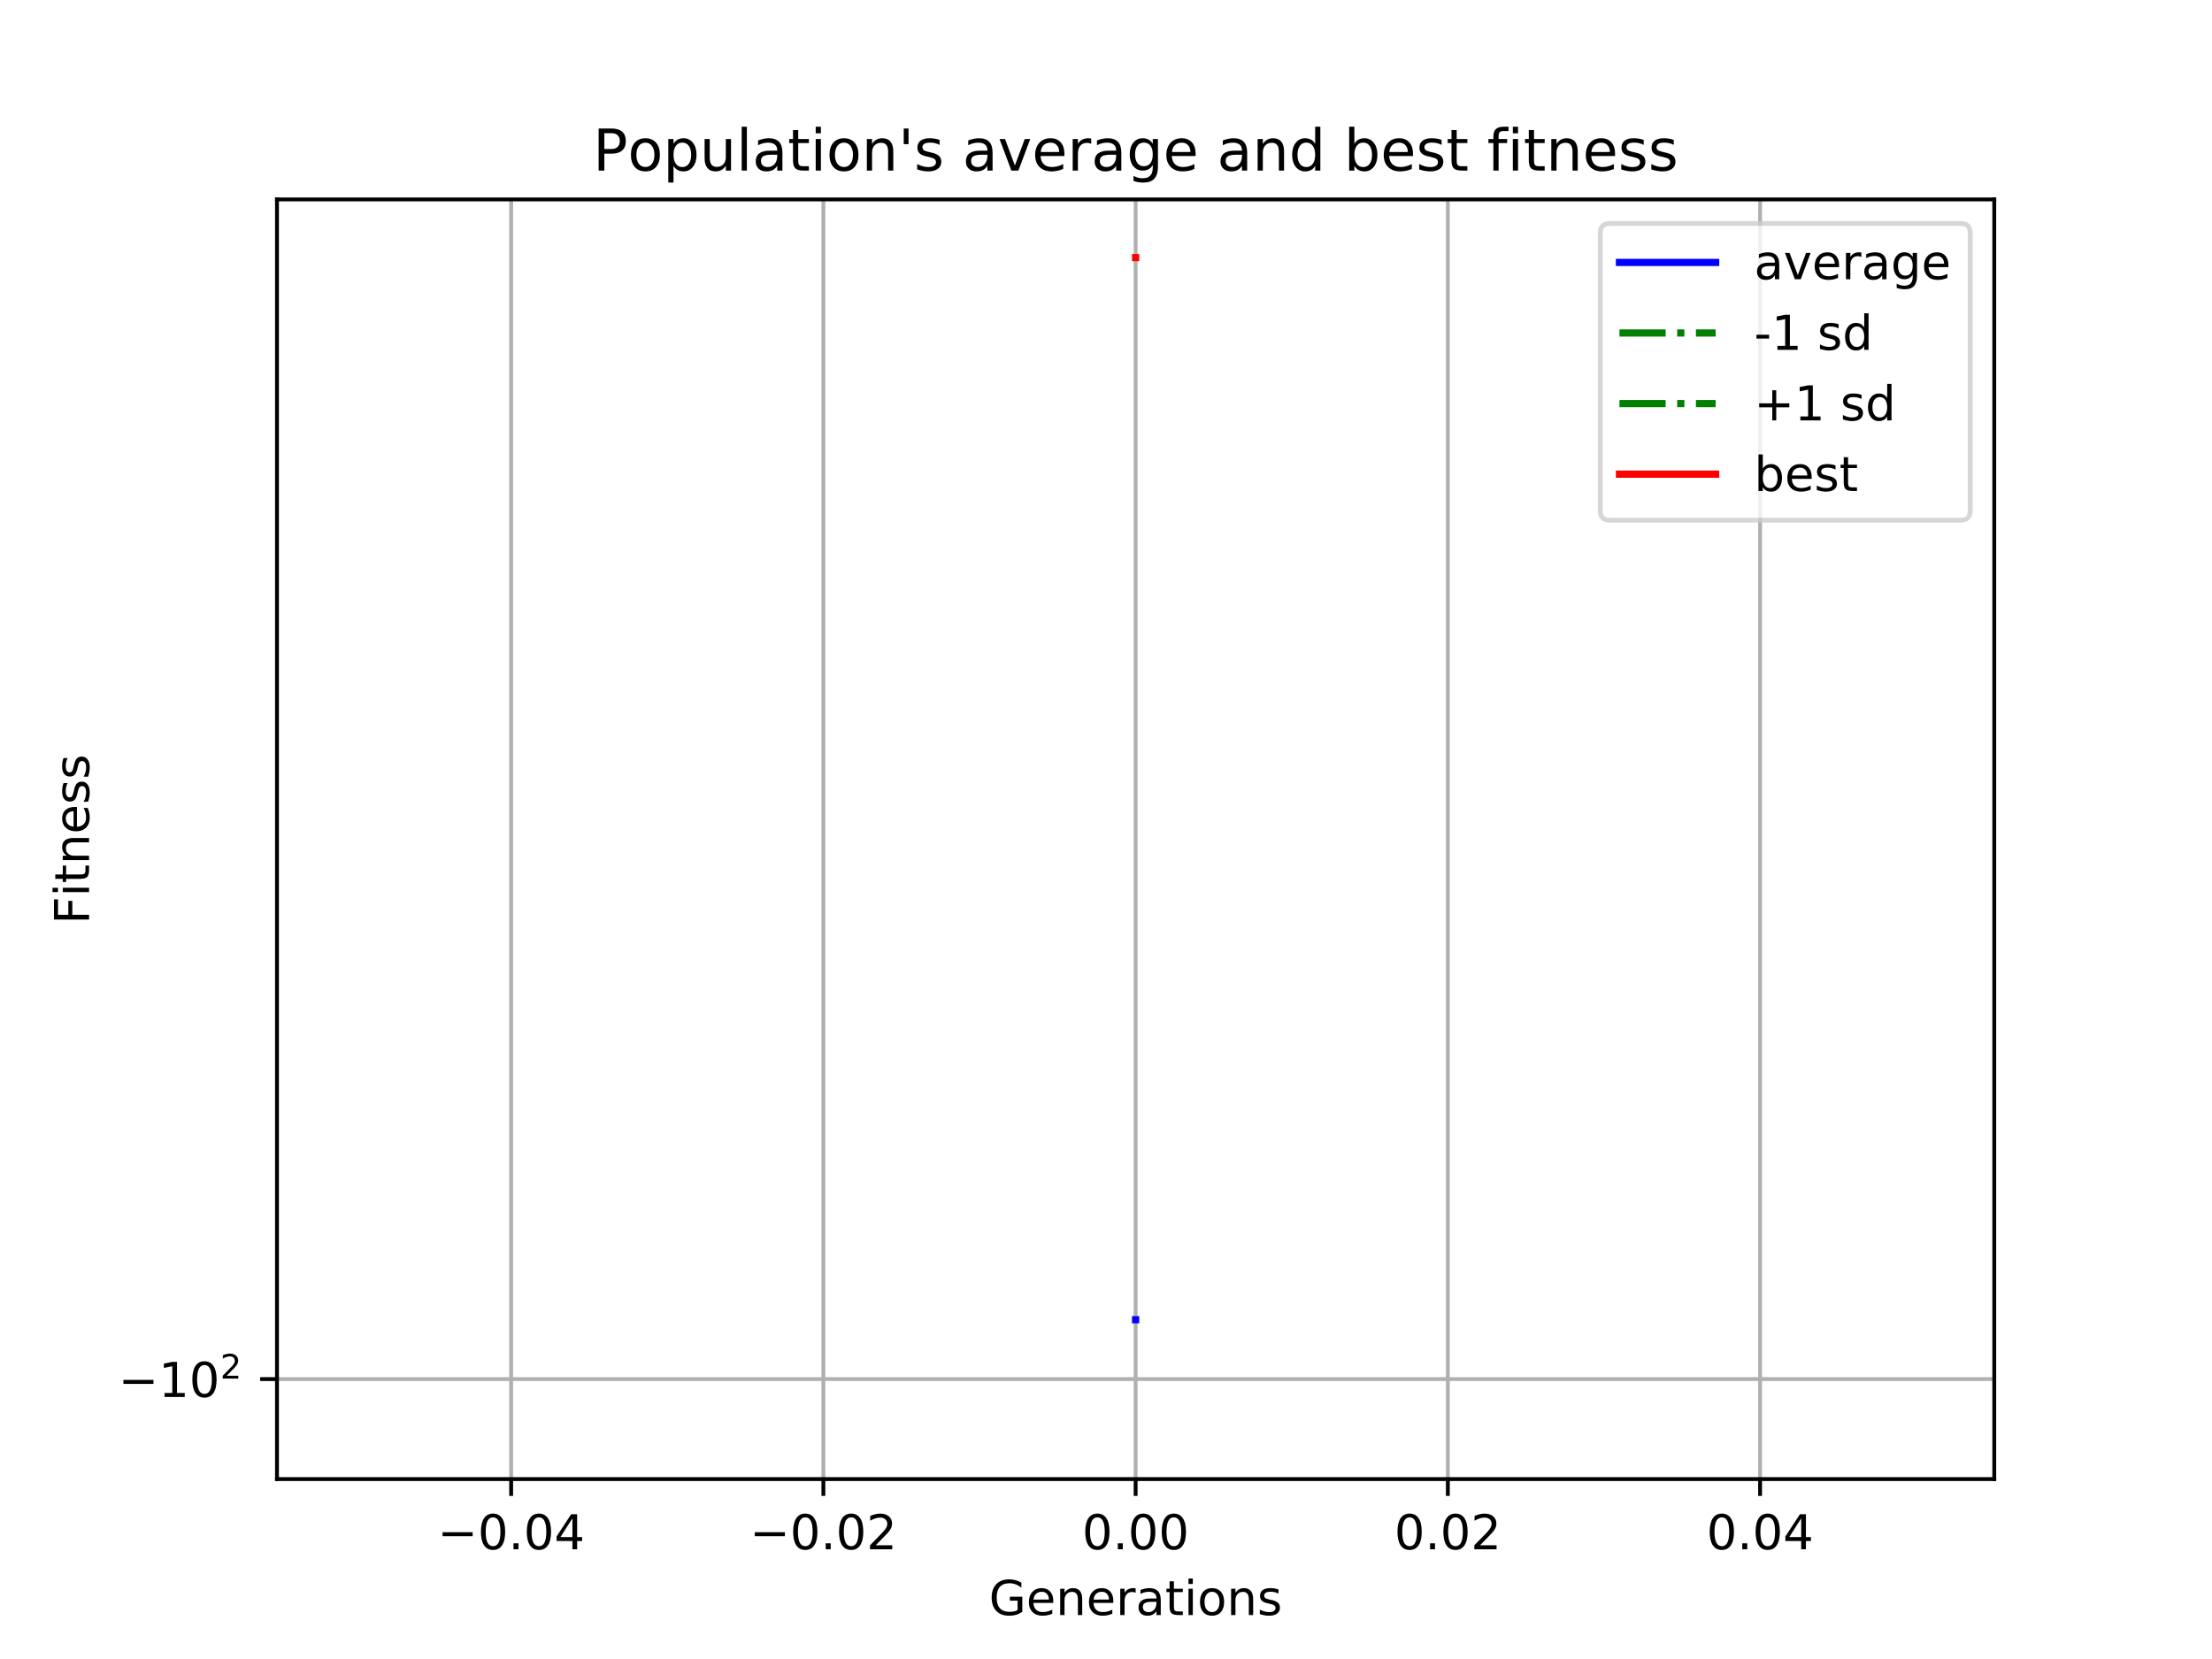
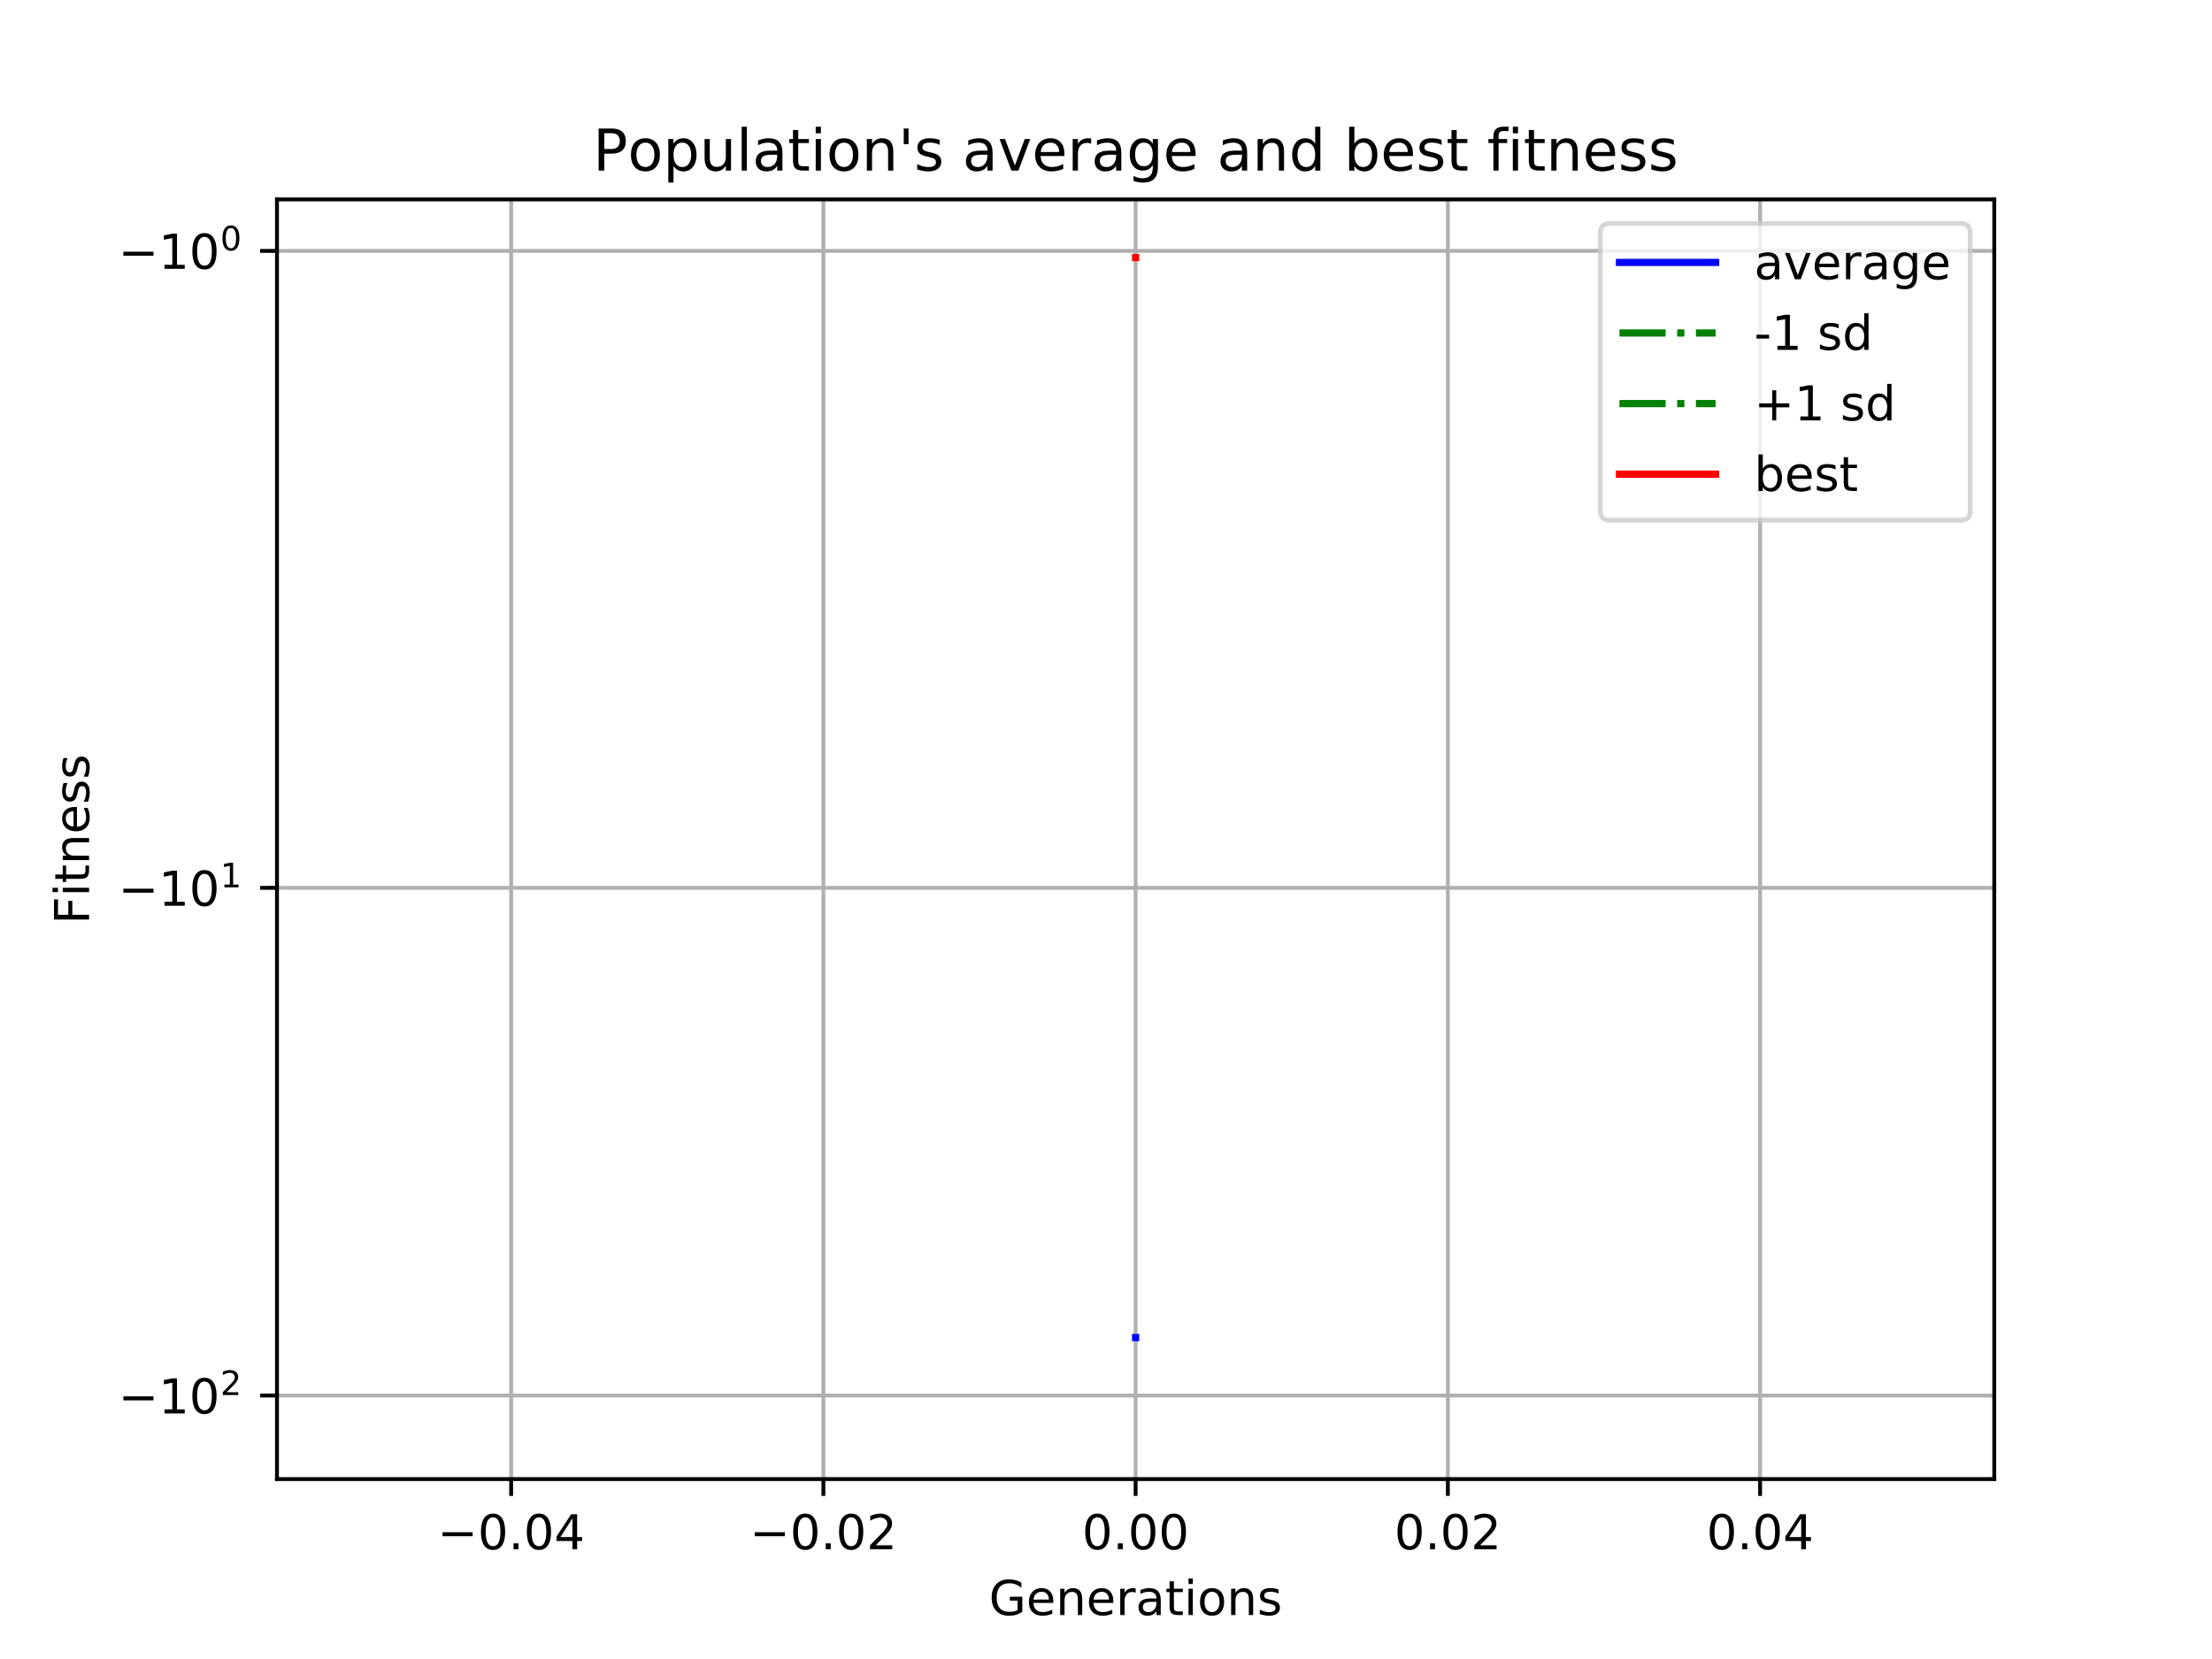
<svg xmlns="http://www.w3.org/2000/svg" xmlns:xlink="http://www.w3.org/1999/xlink" height="345pt" version="1.1" viewBox="0 0 460 345" width="460pt">
  <defs>
    <style type="text/css">
*{stroke-linecap:butt;stroke-linejoin:round;}
  </style>
  </defs>
  <g id="figure_1">
    <g id="patch_1">
      <path d="M 0 345.6  L 460.8 345.6  L 460.8 0  L 0 0  z " style="fill:#ffffff;" />
    </g>
    <g id="axes_1">
      <g id="patch_2">
        <path d="M 57.6 307.584  L 414.72 307.584  L 414.72 41.472  L 57.6 41.472  z " style="fill:#ffffff;" />
      </g>
      <g id="matplotlib.axis_1">
        <g id="xtick_1">
          <g id="line2d_1">
-             <path clip-path="url(#pb4a5ae7367)" d="M 106.298 307.584  L 106.298 41.472  " style="fill:none;stroke:#b0b0b0;stroke-linecap:square;stroke-width:0.8;" />
+             <path clip-path="url(#p3dbb7bf7b2)" d="M 106.298 307.584  L 106.298 41.472  " style="fill:none;stroke:#b0b0b0;stroke-linecap:square;stroke-width:0.8;" />
          </g>
          <g id="line2d_2">
            <defs>
-               <path d="M 0 0  L 0 3.5  " id="m76a5ea66db" style="stroke:#000000;stroke-width:0.8;" />
-             </defs>
-             <g>
-               <use style="stroke:#000000;stroke-width:0.8;" x="106.298" xlink:href="#m76a5ea66db" y="307.584" />
+               <path d="M 0 0  L 0 3.5  " id="m77bfc6d235" style="stroke:#000000;stroke-width:0.8;" />
+             </defs>
+             <g>
+               <use style="stroke:#000000;stroke-width:0.8;" x="106.298" xlink:href="#m77bfc6d235" y="307.584" />
            </g>
          </g>
          <g id="text_1">
            <defs>
              <path d="M 10.594 35.5  L 73.188 35.5  L 73.188 27.203  L 10.594 27.203  z " id="DejaVuSans-2212" />
              <path d="M 31.781 66.406  Q 24.172 66.406 20.328 58.906  Q 16.5 51.422 16.5 36.375  Q 16.5 21.391 20.328 13.891  Q 24.172 6.391 31.781 6.391  Q 39.453 6.391 43.281 13.891  Q 47.125 21.391 47.125 36.375  Q 47.125 51.422 43.281 58.906  Q 39.453 66.406 31.781 66.406  z M 31.781 74.219  Q 44.047 74.219 50.516 64.516  Q 56.984 54.828 56.984 36.375  Q 56.984 17.969 50.516 8.266  Q 44.047 -1.422 31.781 -1.422  Q 19.531 -1.422 13.062 8.266  Q 6.594 17.969 6.594 36.375  Q 6.594 54.828 13.062 64.516  Q 19.531 74.219 31.781 74.219  z " id="DejaVuSans-30" />
              <path d="M 10.688 12.406  L 21 12.406  L 21 0  L 10.688 0  z " id="DejaVuSans-2e" />
              <path d="M 37.797 64.312  L 12.891 25.391  L 37.797 25.391  z M 35.203 72.906  L 47.609 72.906  L 47.609 25.391  L 58.016 25.391  L 58.016 17.188  L 47.609 17.188  L 47.609 0  L 37.797 0  L 37.797 17.188  L 4.891 17.188  L 4.891 26.703  z " id="DejaVuSans-34" />
            </defs>
            <g transform="translate(90.97553 322.1824)scale(0.1 -0.1)">
              <use xlink:href="#DejaVuSans-2212" />
              <use x="83.789" xlink:href="#DejaVuSans-30" />
              <use x="147.412" xlink:href="#DejaVuSans-2e" />
              <use x="179.199" xlink:href="#DejaVuSans-30" />
              <use x="242.822" xlink:href="#DejaVuSans-34" />
            </g>
          </g>
        </g>
        <g id="xtick_2">
          <g id="line2d_3">
-             <path clip-path="url(#pb4a5ae7367)" d="M 171.229 307.584  L 171.229 41.472  " style="fill:none;stroke:#b0b0b0;stroke-linecap:square;stroke-width:0.8;" />
+             <path clip-path="url(#p3dbb7bf7b2)" d="M 171.229 307.584  L 171.229 41.472  " style="fill:none;stroke:#b0b0b0;stroke-linecap:square;stroke-width:0.8;" />
          </g>
          <g id="line2d_4">
            <g>
-               <use style="stroke:#000000;stroke-width:0.8;" x="171.229" xlink:href="#m76a5ea66db" y="307.584" />
+               <use style="stroke:#000000;stroke-width:0.8;" x="171.229" xlink:href="#m77bfc6d235" y="307.584" />
            </g>
          </g>
          <g id="text_2">
            <defs>
              <path d="M 19.188 8.297  L 53.609 8.297  L 53.609 0  L 7.328 0  L 7.328 8.297  Q 12.938 14.109 22.625 23.891  Q 32.328 33.688 34.812 36.531  Q 39.547 41.844 41.422 45.531  Q 43.312 49.219 43.312 52.781  Q 43.312 58.594 39.234 62.25  Q 35.156 65.922 28.609 65.922  Q 23.969 65.922 18.812 64.312  Q 13.672 62.703 7.812 59.422  L 7.812 69.391  Q 13.766 71.781 18.938 73  Q 24.125 74.219 28.422 74.219  Q 39.75 74.219 46.484 68.547  Q 53.219 62.891 53.219 53.422  Q 53.219 48.922 51.531 44.891  Q 49.859 40.875 45.406 35.406  Q 44.188 33.984 37.641 27.219  Q 31.109 20.453 19.188 8.297  z " id="DejaVuSans-32" />
            </defs>
            <g transform="translate(155.9064 322.1824)scale(0.1 -0.1)">
              <use xlink:href="#DejaVuSans-2212" />
              <use x="83.789" xlink:href="#DejaVuSans-30" />
              <use x="147.412" xlink:href="#DejaVuSans-2e" />
              <use x="179.199" xlink:href="#DejaVuSans-30" />
              <use x="242.822" xlink:href="#DejaVuSans-32" />
            </g>
          </g>
        </g>
        <g id="xtick_3">
          <g id="line2d_5">
-             <path clip-path="url(#pb4a5ae7367)" d="M 236.16 307.584  L 236.16 41.472  " style="fill:none;stroke:#b0b0b0;stroke-linecap:square;stroke-width:0.8;" />
+             <path clip-path="url(#p3dbb7bf7b2)" d="M 236.16 307.584  L 236.16 41.472  " style="fill:none;stroke:#b0b0b0;stroke-linecap:square;stroke-width:0.8;" />
          </g>
          <g id="line2d_6">
            <g>
-               <use style="stroke:#000000;stroke-width:0.8;" x="236.16" xlink:href="#m76a5ea66db" y="307.584" />
+               <use style="stroke:#000000;stroke-width:0.8;" x="236.16" xlink:href="#m77bfc6d235" y="307.584" />
            </g>
          </g>
          <g id="text_3">
            <g transform="translate(225.0272 322.1824)scale(0.1 -0.1)">
              <use xlink:href="#DejaVuSans-30" />
              <use x="63.623" xlink:href="#DejaVuSans-2e" />
              <use x="95.41" xlink:href="#DejaVuSans-30" />
              <use x="159.033" xlink:href="#DejaVuSans-30" />
            </g>
          </g>
        </g>
        <g id="xtick_4">
          <g id="line2d_7">
-             <path clip-path="url(#pb4a5ae7367)" d="M 301.091 307.584  L 301.091 41.472  " style="fill:none;stroke:#b0b0b0;stroke-linecap:square;stroke-width:0.8;" />
+             <path clip-path="url(#p3dbb7bf7b2)" d="M 301.091 307.584  L 301.091 41.472  " style="fill:none;stroke:#b0b0b0;stroke-linecap:square;stroke-width:0.8;" />
          </g>
          <g id="line2d_8">
            <g>
-               <use style="stroke:#000000;stroke-width:0.8;" x="301.091" xlink:href="#m76a5ea66db" y="307.584" />
+               <use style="stroke:#000000;stroke-width:0.8;" x="301.091" xlink:href="#m77bfc6d235" y="307.584" />
            </g>
          </g>
          <g id="text_4">
            <g transform="translate(289.9581 322.1824)scale(0.1 -0.1)">
              <use xlink:href="#DejaVuSans-30" />
              <use x="63.623" xlink:href="#DejaVuSans-2e" />
              <use x="95.41" xlink:href="#DejaVuSans-30" />
              <use x="159.033" xlink:href="#DejaVuSans-32" />
            </g>
          </g>
        </g>
        <g id="xtick_5">
          <g id="line2d_9">
-             <path clip-path="url(#pb4a5ae7367)" d="M 366.022 307.584  L 366.022 41.472  " style="fill:none;stroke:#b0b0b0;stroke-linecap:square;stroke-width:0.8;" />
+             <path clip-path="url(#p3dbb7bf7b2)" d="M 366.022 307.584  L 366.022 41.472  " style="fill:none;stroke:#b0b0b0;stroke-linecap:square;stroke-width:0.8;" />
          </g>
          <g id="line2d_10">
            <g>
-               <use style="stroke:#000000;stroke-width:0.8;" x="366.022" xlink:href="#m76a5ea66db" y="307.584" />
+               <use style="stroke:#000000;stroke-width:0.8;" x="366.022" xlink:href="#m77bfc6d235" y="307.584" />
            </g>
          </g>
          <g id="text_5">
            <g transform="translate(354.889 322.1824)scale(0.1 -0.1)">
              <use xlink:href="#DejaVuSans-30" />
              <use x="63.623" xlink:href="#DejaVuSans-2e" />
              <use x="95.41" xlink:href="#DejaVuSans-30" />
              <use x="159.033" xlink:href="#DejaVuSans-34" />
            </g>
          </g>
        </g>
        <g id="text_6">
          <defs>
            <path d="M 59.516 10.406  L 59.516 29.984  L 43.406 29.984  L 43.406 38.094  L 69.281 38.094  L 69.281 6.781  Q 63.578 2.734 56.688 0.656  Q 49.812 -1.422 42 -1.422  Q 24.906 -1.422 15.25 8.562  Q 5.609 18.562 5.609 36.375  Q 5.609 54.25 15.25 64.234  Q 24.906 74.219 42 74.219  Q 49.125 74.219 55.547 72.453  Q 61.969 70.703 67.391 67.281  L 67.391 56.781  Q 61.922 61.422 55.766 63.766  Q 49.609 66.109 42.828 66.109  Q 29.438 66.109 22.719 58.641  Q 16.016 51.172 16.016 36.375  Q 16.016 21.625 22.719 14.156  Q 29.438 6.688 42.828 6.688  Q 48.047 6.688 52.141 7.594  Q 56.25 8.5 59.516 10.406  z " id="DejaVuSans-47" />
            <path d="M 56.203 29.594  L 56.203 25.203  L 14.891 25.203  Q 15.484 15.922 20.484 11.062  Q 25.484 6.203 34.422 6.203  Q 39.594 6.203 44.453 7.469  Q 49.312 8.734 54.109 11.281  L 54.109 2.781  Q 49.266 0.734 44.188 -0.344  Q 39.109 -1.422 33.891 -1.422  Q 20.797 -1.422 13.156 6.188  Q 5.516 13.812 5.516 26.812  Q 5.516 40.234 12.766 48.109  Q 20.016 56 32.328 56  Q 43.359 56 49.781 48.891  Q 56.203 41.797 56.203 29.594  z M 47.219 32.234  Q 47.125 39.594 43.094 43.984  Q 39.062 48.391 32.422 48.391  Q 24.906 48.391 20.391 44.141  Q 15.875 39.891 15.188 32.172  z " id="DejaVuSans-65" />
            <path d="M 54.891 33.016  L 54.891 0  L 45.906 0  L 45.906 32.719  Q 45.906 40.484 42.875 44.328  Q 39.844 48.188 33.797 48.188  Q 26.516 48.188 22.312 43.547  Q 18.109 38.922 18.109 30.906  L 18.109 0  L 9.078 0  L 9.078 54.688  L 18.109 54.688  L 18.109 46.188  Q 21.344 51.125 25.703 53.562  Q 30.078 56 35.797 56  Q 45.219 56 50.047 50.172  Q 54.891 44.344 54.891 33.016  z " id="DejaVuSans-6e" />
            <path d="M 41.109 46.297  Q 39.594 47.172 37.812 47.578  Q 36.031 48 33.891 48  Q 26.266 48 22.188 43.047  Q 18.109 38.094 18.109 28.812  L 18.109 0  L 9.078 0  L 9.078 54.688  L 18.109 54.688  L 18.109 46.188  Q 20.953 51.172 25.484 53.578  Q 30.031 56 36.531 56  Q 37.453 56 38.578 55.875  Q 39.703 55.766 41.062 55.516  z " id="DejaVuSans-72" />
            <path d="M 34.281 27.484  Q 23.391 27.484 19.188 25  Q 14.984 22.516 14.984 16.5  Q 14.984 11.719 18.141 8.906  Q 21.297 6.109 26.703 6.109  Q 34.188 6.109 38.703 11.406  Q 43.219 16.703 43.219 25.484  L 43.219 27.484  z M 52.203 31.203  L 52.203 0  L 43.219 0  L 43.219 8.297  Q 40.141 3.328 35.547 0.953  Q 30.953 -1.422 24.312 -1.422  Q 15.922 -1.422 10.953 3.297  Q 6 8.016 6 15.922  Q 6 25.141 12.172 29.828  Q 18.359 34.516 30.609 34.516  L 43.219 34.516  L 43.219 35.406  Q 43.219 41.609 39.141 45  Q 35.062 48.391 27.688 48.391  Q 23 48.391 18.547 47.266  Q 14.109 46.141 10.016 43.891  L 10.016 52.203  Q 14.938 54.109 19.578 55.047  Q 24.219 56 28.609 56  Q 40.484 56 46.344 49.844  Q 52.203 43.703 52.203 31.203  z " id="DejaVuSans-61" />
            <path d="M 18.312 70.219  L 18.312 54.688  L 36.812 54.688  L 36.812 47.703  L 18.312 47.703  L 18.312 18.016  Q 18.312 11.328 20.141 9.422  Q 21.969 7.516 27.594 7.516  L 36.812 7.516  L 36.812 0  L 27.594 0  Q 17.188 0 13.234 3.875  Q 9.281 7.766 9.281 18.016  L 9.281 47.703  L 2.688 47.703  L 2.688 54.688  L 9.281 54.688  L 9.281 70.219  z " id="DejaVuSans-74" />
            <path d="M 9.422 54.688  L 18.406 54.688  L 18.406 0  L 9.422 0  z M 9.422 75.984  L 18.406 75.984  L 18.406 64.594  L 9.422 64.594  z " id="DejaVuSans-69" />
            <path d="M 30.609 48.391  Q 23.391 48.391 19.188 42.75  Q 14.984 37.109 14.984 27.297  Q 14.984 17.484 19.156 11.844  Q 23.344 6.203 30.609 6.203  Q 37.797 6.203 41.984 11.859  Q 46.188 17.531 46.188 27.297  Q 46.188 37.016 41.984 42.703  Q 37.797 48.391 30.609 48.391  z M 30.609 56  Q 42.328 56 49.016 48.375  Q 55.719 40.766 55.719 27.297  Q 55.719 13.875 49.016 6.219  Q 42.328 -1.422 30.609 -1.422  Q 18.844 -1.422 12.172 6.219  Q 5.516 13.875 5.516 27.297  Q 5.516 40.766 12.172 48.375  Q 18.844 56 30.609 56  z " id="DejaVuSans-6f" />
            <path d="M 44.281 53.078  L 44.281 44.578  Q 40.484 46.531 36.375 47.5  Q 32.281 48.484 27.875 48.484  Q 21.188 48.484 17.844 46.438  Q 14.5 44.391 14.5 40.281  Q 14.5 37.156 16.891 35.375  Q 19.281 33.594 26.516 31.984  L 29.594 31.297  Q 39.156 29.25 43.188 25.516  Q 47.219 21.781 47.219 15.094  Q 47.219 7.469 41.188 3.016  Q 35.156 -1.422 24.609 -1.422  Q 20.219 -1.422 15.453 -0.562  Q 10.688 0.297 5.422 2  L 5.422 11.281  Q 10.406 8.688 15.234 7.391  Q 20.062 6.109 24.812 6.109  Q 31.156 6.109 34.562 8.281  Q 37.984 10.453 37.984 14.406  Q 37.984 18.062 35.516 20.016  Q 33.062 21.969 24.703 23.781  L 21.578 24.516  Q 13.234 26.266 9.516 29.906  Q 5.812 33.547 5.812 39.891  Q 5.812 47.609 11.281 51.797  Q 16.75 56 26.812 56  Q 31.781 56 36.172 55.266  Q 40.578 54.547 44.281 53.078  z " id="DejaVuSans-73" />
          </defs>
          <g transform="translate(205.6623 335.8606)scale(0.1 -0.1)">
            <use xlink:href="#DejaVuSans-47" />
            <use x="77.49" xlink:href="#DejaVuSans-65" />
            <use x="139.014" xlink:href="#DejaVuSans-6e" />
            <use x="202.393" xlink:href="#DejaVuSans-65" />
            <use x="263.916" xlink:href="#DejaVuSans-72" />
            <use x="305.029" xlink:href="#DejaVuSans-61" />
            <use x="366.309" xlink:href="#DejaVuSans-74" />
            <use x="405.518" xlink:href="#DejaVuSans-69" />
            <use x="433.301" xlink:href="#DejaVuSans-6f" />
            <use x="494.482" xlink:href="#DejaVuSans-6e" />
            <use x="557.861" xlink:href="#DejaVuSans-73" />
          </g>
        </g>
      </g>
      <g id="matplotlib.axis_2">
        <g id="ytick_1">
          <g id="line2d_11">
-             <path clip-path="url(#pb4a5ae7367)" d="M 57.6 286.786  L 414.72 286.786  " style="fill:none;stroke:#b0b0b0;stroke-linecap:square;stroke-width:0.8;" />
+             <path clip-path="url(#p3dbb7bf7b2)" d="M 57.6 290.21  L 414.72 290.21  " style="fill:none;stroke:#b0b0b0;stroke-linecap:square;stroke-width:0.8;" />
          </g>
          <g id="line2d_12">
            <defs>
-               <path d="M 0 0  L -3.5 0  " id="m913b717ca8" style="stroke:#000000;stroke-width:0.8;" />
-             </defs>
-             <g>
-               <use style="stroke:#000000;stroke-width:0.8;" x="57.6" xlink:href="#m913b717ca8" y="286.786" />
+               <path d="M 0 0  L -3.5 0  " id="m76886156ab" style="stroke:#000000;stroke-width:0.8;" />
+             </defs>
+             <g>
+               <use style="stroke:#000000;stroke-width:0.8;" x="57.6" xlink:href="#m76886156ab" y="290.21" />
            </g>
          </g>
          <g id="text_7">
            <defs>
              <path d="M 12.406 8.297  L 28.516 8.297  L 28.516 63.922  L 10.984 60.406  L 10.984 69.391  L 28.422 72.906  L 38.281 72.906  L 38.281 8.297  L 54.391 8.297  L 54.391 0  L 12.406 0  z " id="DejaVuSans-31" />
            </defs>
-             <g transform="translate(24.6 290.5849)scale(0.1 -0.1)">
+             <g transform="translate(24.6 294.009)scale(0.1 -0.1)">
              <use transform="translate(0 0.765625)" xlink:href="#DejaVuSans-2212" />
              <use transform="translate(83.78906 0.765625)" xlink:href="#DejaVuSans-31" />
              <use transform="translate(147.4121 0.765625)" xlink:href="#DejaVuSans-30" />
              <use transform="translate(211.9922 39.04688)scale(0.7)" xlink:href="#DejaVuSans-32" />
            </g>
          </g>
        </g>
        <g id="ytick_2">
          <g id="line2d_13">
-             <defs>
-               <path d="M 0 0  L -2 0  " id="md683796b23" style="stroke:#000000;stroke-width:0.6;" />
-             </defs>
-             <g>
-               <use style="stroke:#000000;stroke-width:0.6;" x="57.6" xlink:href="#md683796b23" y="286.786" />
-             </g>
-           </g>
-         </g>
-         <g id="text_8">
+             <path clip-path="url(#p3dbb7bf7b2)" d="M 57.6 184.628  L 414.72 184.628  " style="fill:none;stroke:#b0b0b0;stroke-linecap:square;stroke-width:0.8;" />
+           </g>
+           <g id="line2d_14">
+             <g>
+               <use style="stroke:#000000;stroke-width:0.8;" x="57.6" xlink:href="#m76886156ab" y="184.628" />
+             </g>
+           </g>
+           <g id="text_8">
+             <g transform="translate(24.6 188.4273)scale(0.1 -0.1)">
+               <use transform="translate(0 0.684375)" xlink:href="#DejaVuSans-2212" />
+               <use transform="translate(83.78906 0.684375)" xlink:href="#DejaVuSans-31" />
+               <use transform="translate(147.4121 0.684375)" xlink:href="#DejaVuSans-30" />
+               <use transform="translate(211.9922 38.96563)scale(0.7)" xlink:href="#DejaVuSans-31" />
+             </g>
+           </g>
+         </g>
+         <g id="ytick_3">
+           <g id="line2d_15">
+             <path clip-path="url(#p3dbb7bf7b2)" d="M 57.6 52.173  L 414.72 52.173  " style="fill:none;stroke:#b0b0b0;stroke-linecap:square;stroke-width:0.8;" />
+           </g>
+           <g id="line2d_16">
+             <g>
+               <use style="stroke:#000000;stroke-width:0.8;" x="57.6" xlink:href="#m76886156ab" y="52.173" />
+             </g>
+           </g>
+           <g id="text_9">
+             <g transform="translate(24.6 55.9725)scale(0.1 -0.1)">
+               <use transform="translate(0 0.765625)" xlink:href="#DejaVuSans-2212" />
+               <use transform="translate(83.78906 0.765625)" xlink:href="#DejaVuSans-31" />
+               <use transform="translate(147.4121 0.765625)" xlink:href="#DejaVuSans-30" />
+               <use transform="translate(211.9922 39.04688)scale(0.7)" xlink:href="#DejaVuSans-30" />
+             </g>
+           </g>
+         </g>
+         <g id="ytick_4">
+           <g id="line2d_17">
+             <defs>
+               <path d="M 0 0  L -2 0  " id="m3f5138e7dc" style="stroke:#000000;stroke-width:0.6;" />
+             </defs>
+             <g>
+               <use style="stroke:#000000;stroke-width:0.6;" x="57.6" xlink:href="#m3f5138e7dc" y="290.21" />
+             </g>
+           </g>
+         </g>
+         <g id="ytick_5">
+           <g id="line2d_18">
+             <g>
+               <use style="stroke:#000000;stroke-width:0.6;" x="57.6" xlink:href="#m3f5138e7dc" y="184.628" />
+             </g>
+           </g>
+         </g>
+         <g id="ytick_6">
+           <g id="line2d_19">
+             <g>
+               <use style="stroke:#000000;stroke-width:0.6;" x="57.6" xlink:href="#m3f5138e7dc" y="52.173" />
+             </g>
+           </g>
+         </g>
+         <g id="text_10">
          <defs>
            <path d="M 9.812 72.906  L 51.703 72.906  L 51.703 64.594  L 19.672 64.594  L 19.672 43.109  L 48.578 43.109  L 48.578 34.812  L 19.672 34.812  L 19.672 0  L 9.812 0  z " id="DejaVuSans-46" />
          </defs>
          <g transform="translate(18.52031 192.2022)rotate(-90)scale(0.1 -0.1)">
            <use xlink:href="#DejaVuSans-46" />
            <use x="57.41" xlink:href="#DejaVuSans-69" />
            <use x="85.193" xlink:href="#DejaVuSans-74" />
            <use x="124.402" xlink:href="#DejaVuSans-6e" />
            <use x="187.781" xlink:href="#DejaVuSans-65" />
            <use x="249.305" xlink:href="#DejaVuSans-73" />
            <use x="301.404" xlink:href="#DejaVuSans-73" />
          </g>
        </g>
      </g>
-       <g id="line2d_14">
-         <path clip-path="url(#pb4a5ae7367)" d="M 236.16 274.443  " style="fill:none;stroke:#0000ff;stroke-linecap:square;stroke-width:1.5;" />
-       </g>
-       <g id="line2d_15">
-         <path clip-path="url(#pb4a5ae7367)" d="M 236.16 295.488  " style="fill:none;stroke:#008000;stroke-dasharray:9.6,2.4,1.5,2.4;stroke-dashoffset:0;stroke-width:1.5;" />
-       </g>
-       <g id="line2d_16">
-         <path clip-path="url(#pb4a5ae7367)" d="M 236.16 252.164  " style="fill:none;stroke:#008000;stroke-dasharray:9.6,2.4,1.5,2.4;stroke-dashoffset:0;stroke-width:1.5;" />
-       </g>
-       <g id="line2d_17">
-         <path clip-path="url(#pb4a5ae7367)" d="M 236.16 53.568  " style="fill:none;stroke:#ff0000;stroke-linecap:square;stroke-width:1.5;" />
+       <g id="line2d_20">
+         <path clip-path="url(#p3dbb7bf7b2)" d="M 236.16 278.154  " style="fill:none;stroke:#0000ff;stroke-linecap:square;stroke-width:1.5;" />
+       </g>
+       <g id="line2d_21">
+         <path clip-path="url(#p3dbb7bf7b2)" d="M 236.16 295.488  " style="fill:none;stroke:#008000;stroke-dasharray:9.6,2.4,1.5,2.4;stroke-dashoffset:0;stroke-width:1.5;" />
+       </g>
+       <g id="line2d_22">
+         <path clip-path="url(#p3dbb7bf7b2)" d="M 236.16 249.949  " style="fill:none;stroke:#008000;stroke-dasharray:9.6,2.4,1.5,2.4;stroke-dashoffset:0;stroke-width:1.5;" />
+       </g>
+       <g id="line2d_23">
+         <path clip-path="url(#p3dbb7bf7b2)" d="M 236.16 53.568  " style="fill:none;stroke:#ff0000;stroke-linecap:square;stroke-width:1.5;" />
      </g>
      <g id="patch_3">
        <path d="M 57.6 307.584  L 57.6 41.472  " style="fill:none;stroke:#000000;stroke-linecap:square;stroke-linejoin:miter;stroke-width:0.8;" />
      </g>
      <g id="patch_4">
        <path d="M 414.72 307.584  L 414.72 41.472  " style="fill:none;stroke:#000000;stroke-linecap:square;stroke-linejoin:miter;stroke-width:0.8;" />
      </g>
      <g id="patch_5">
        <path d="M 57.6 307.584  L 414.72 307.584  " style="fill:none;stroke:#000000;stroke-linecap:square;stroke-linejoin:miter;stroke-width:0.8;" />
      </g>
      <g id="patch_6">
        <path d="M 57.6 41.472  L 414.72 41.472  " style="fill:none;stroke:#000000;stroke-linecap:square;stroke-linejoin:miter;stroke-width:0.8;" />
      </g>
-       <g id="text_9">
+       <g id="text_11">
        <defs>
          <path d="M 19.672 64.797  L 19.672 37.406  L 32.078 37.406  Q 38.969 37.406 42.719 40.969  Q 46.484 44.531 46.484 51.125  Q 46.484 57.672 42.719 61.234  Q 38.969 64.797 32.078 64.797  z M 9.812 72.906  L 32.078 72.906  Q 44.344 72.906 50.609 67.359  Q 56.891 61.812 56.891 51.125  Q 56.891 40.328 50.609 34.812  Q 44.344 29.297 32.078 29.297  L 19.672 29.297  L 19.672 0  L 9.812 0  z " id="DejaVuSans-50" />
          <path d="M 18.109 8.203  L 18.109 -20.797  L 9.078 -20.797  L 9.078 54.688  L 18.109 54.688  L 18.109 46.391  Q 20.953 51.266 25.266 53.625  Q 29.594 56 35.594 56  Q 45.562 56 51.781 48.094  Q 58.016 40.188 58.016 27.297  Q 58.016 14.406 51.781 6.484  Q 45.562 -1.422 35.594 -1.422  Q 29.594 -1.422 25.266 0.953  Q 20.953 3.328 18.109 8.203  z M 48.688 27.297  Q 48.688 37.203 44.609 42.844  Q 40.531 48.484 33.406 48.484  Q 26.266 48.484 22.188 42.844  Q 18.109 37.203 18.109 27.297  Q 18.109 17.391 22.188 11.75  Q 26.266 6.109 33.406 6.109  Q 40.531 6.109 44.609 11.75  Q 48.688 17.391 48.688 27.297  z " id="DejaVuSans-70" />
          <path d="M 8.5 21.578  L 8.5 54.688  L 17.484 54.688  L 17.484 21.922  Q 17.484 14.156 20.5 10.266  Q 23.531 6.391 29.594 6.391  Q 36.859 6.391 41.078 11.031  Q 45.312 15.672 45.312 23.688  L 45.312 54.688  L 54.297 54.688  L 54.297 0  L 45.312 0  L 45.312 8.406  Q 42.047 3.422 37.719 1  Q 33.406 -1.422 27.688 -1.422  Q 18.266 -1.422 13.375 4.438  Q 8.5 10.297 8.5 21.578  z M 31.109 56  z " id="DejaVuSans-75" />
          <path d="M 9.422 75.984  L 18.406 75.984  L 18.406 0  L 9.422 0  z " id="DejaVuSans-6c" />
          <path d="M 17.922 72.906  L 17.922 45.797  L 9.625 45.797  L 9.625 72.906  z " id="DejaVuSans-27" />
          <path id="DejaVuSans-20" />
          <path d="M 2.984 54.688  L 12.5 54.688  L 29.594 8.797  L 46.688 54.688  L 56.203 54.688  L 35.688 0  L 23.484 0  z " id="DejaVuSans-76" />
          <path d="M 45.406 27.984  Q 45.406 37.75 41.375 43.109  Q 37.359 48.484 30.078 48.484  Q 22.859 48.484 18.828 43.109  Q 14.797 37.75 14.797 27.984  Q 14.797 18.266 18.828 12.891  Q 22.859 7.516 30.078 7.516  Q 37.359 7.516 41.375 12.891  Q 45.406 18.266 45.406 27.984  z M 54.391 6.781  Q 54.391 -7.172 48.188 -13.984  Q 42 -20.797 29.203 -20.797  Q 24.469 -20.797 20.266 -20.094  Q 16.062 -19.391 12.109 -17.922  L 12.109 -9.188  Q 16.062 -11.328 19.922 -12.344  Q 23.781 -13.375 27.781 -13.375  Q 36.625 -13.375 41.016 -8.766  Q 45.406 -4.156 45.406 5.172  L 45.406 9.625  Q 42.625 4.781 38.281 2.391  Q 33.938 0 27.875 0  Q 17.828 0 11.672 7.656  Q 5.516 15.328 5.516 27.984  Q 5.516 40.672 11.672 48.328  Q 17.828 56 27.875 56  Q 33.938 56 38.281 53.609  Q 42.625 51.219 45.406 46.391  L 45.406 54.688  L 54.391 54.688  z " id="DejaVuSans-67" />
          <path d="M 45.406 46.391  L 45.406 75.984  L 54.391 75.984  L 54.391 0  L 45.406 0  L 45.406 8.203  Q 42.578 3.328 38.25 0.953  Q 33.938 -1.422 27.875 -1.422  Q 17.969 -1.422 11.734 6.484  Q 5.516 14.406 5.516 27.297  Q 5.516 40.188 11.734 48.094  Q 17.969 56 27.875 56  Q 33.938 56 38.25 53.625  Q 42.578 51.266 45.406 46.391  z M 14.797 27.297  Q 14.797 17.391 18.875 11.75  Q 22.953 6.109 30.078 6.109  Q 37.203 6.109 41.297 11.75  Q 45.406 17.391 45.406 27.297  Q 45.406 37.203 41.297 42.844  Q 37.203 48.484 30.078 48.484  Q 22.953 48.484 18.875 42.844  Q 14.797 37.203 14.797 27.297  z " id="DejaVuSans-64" />
          <path d="M 48.688 27.297  Q 48.688 37.203 44.609 42.844  Q 40.531 48.484 33.406 48.484  Q 26.266 48.484 22.188 42.844  Q 18.109 37.203 18.109 27.297  Q 18.109 17.391 22.188 11.75  Q 26.266 6.109 33.406 6.109  Q 40.531 6.109 44.609 11.75  Q 48.688 17.391 48.688 27.297  z M 18.109 46.391  Q 20.953 51.266 25.266 53.625  Q 29.594 56 35.594 56  Q 45.562 56 51.781 48.094  Q 58.016 40.188 58.016 27.297  Q 58.016 14.406 51.781 6.484  Q 45.562 -1.422 35.594 -1.422  Q 29.594 -1.422 25.266 0.953  Q 20.953 3.328 18.109 8.203  L 18.109 0  L 9.078 0  L 9.078 75.984  L 18.109 75.984  z " id="DejaVuSans-62" />
          <path d="M 37.109 75.984  L 37.109 68.5  L 28.516 68.5  Q 23.688 68.5 21.797 66.547  Q 19.922 64.594 19.922 59.516  L 19.922 54.688  L 34.719 54.688  L 34.719 47.703  L 19.922 47.703  L 19.922 0  L 10.891 0  L 10.891 47.703  L 2.297 47.703  L 2.297 54.688  L 10.891 54.688  L 10.891 58.5  Q 10.891 67.625 15.141 71.797  Q 19.391 75.984 28.609 75.984  z " id="DejaVuSans-66" />
        </defs>
        <g transform="translate(123.315 35.472)scale(0.12 -0.12)">
          <use xlink:href="#DejaVuSans-50" />
          <use x="60.256" xlink:href="#DejaVuSans-6f" />
          <use x="121.438" xlink:href="#DejaVuSans-70" />
          <use x="184.914" xlink:href="#DejaVuSans-75" />
          <use x="248.293" xlink:href="#DejaVuSans-6c" />
          <use x="276.076" xlink:href="#DejaVuSans-61" />
          <use x="337.355" xlink:href="#DejaVuSans-74" />
          <use x="376.564" xlink:href="#DejaVuSans-69" />
          <use x="404.348" xlink:href="#DejaVuSans-6f" />
          <use x="465.529" xlink:href="#DejaVuSans-6e" />
          <use x="528.908" xlink:href="#DejaVuSans-27" />
          <use x="556.398" xlink:href="#DejaVuSans-73" />
          <use x="608.498" xlink:href="#DejaVuSans-20" />
          <use x="640.285" xlink:href="#DejaVuSans-61" />
          <use x="701.564" xlink:href="#DejaVuSans-76" />
          <use x="760.744" xlink:href="#DejaVuSans-65" />
          <use x="822.268" xlink:href="#DejaVuSans-72" />
          <use x="863.381" xlink:href="#DejaVuSans-61" />
          <use x="924.66" xlink:href="#DejaVuSans-67" />
          <use x="988.137" xlink:href="#DejaVuSans-65" />
          <use x="1049.66" xlink:href="#DejaVuSans-20" />
          <use x="1081.447" xlink:href="#DejaVuSans-61" />
          <use x="1142.727" xlink:href="#DejaVuSans-6e" />
          <use x="1206.105" xlink:href="#DejaVuSans-64" />
          <use x="1269.582" xlink:href="#DejaVuSans-20" />
          <use x="1301.369" xlink:href="#DejaVuSans-62" />
          <use x="1364.846" xlink:href="#DejaVuSans-65" />
          <use x="1426.369" xlink:href="#DejaVuSans-73" />
          <use x="1478.469" xlink:href="#DejaVuSans-74" />
          <use x="1517.678" xlink:href="#DejaVuSans-20" />
          <use x="1549.465" xlink:href="#DejaVuSans-66" />
          <use x="1584.67" xlink:href="#DejaVuSans-69" />
          <use x="1612.453" xlink:href="#DejaVuSans-74" />
          <use x="1651.662" xlink:href="#DejaVuSans-6e" />
          <use x="1715.041" xlink:href="#DejaVuSans-65" />
          <use x="1776.564" xlink:href="#DejaVuSans-73" />
          <use x="1828.664" xlink:href="#DejaVuSans-73" />
        </g>
      </g>
      <g id="legend_1">
        <g id="patch_7">
          <path d="M 334.779 108.184  L 407.72 108.184  Q 409.72 108.184 409.72 106.184  L 409.72 48.472  Q 409.72 46.472 407.72 46.472  L 334.779 46.472  Q 332.779 46.472 332.779 48.472  L 332.779 106.184  Q 332.779 108.184 334.779 108.184  z " style="fill:#ffffff;opacity:0.8;stroke:#cccccc;stroke-linejoin:miter;" />
        </g>
-         <g id="line2d_18">
+         <g id="line2d_24">
          <path d="M 336.779 54.57  L 356.779 54.57  " style="fill:none;stroke:#0000ff;stroke-linecap:square;stroke-width:1.5;" />
        </g>
-         <g id="line2d_19" />
-         <g id="text_10">
+         <g id="line2d_25" />
+         <g id="text_12">
          <g transform="translate(364.7794 58.07044)scale(0.1 -0.1)">
            <use xlink:href="#DejaVuSans-61" />
            <use x="61.279" xlink:href="#DejaVuSans-76" />
            <use x="120.459" xlink:href="#DejaVuSans-65" />
            <use x="181.982" xlink:href="#DejaVuSans-72" />
            <use x="223.096" xlink:href="#DejaVuSans-61" />
            <use x="284.375" xlink:href="#DejaVuSans-67" />
            <use x="347.852" xlink:href="#DejaVuSans-65" />
          </g>
        </g>
-         <g id="line2d_20">
+         <g id="line2d_26">
          <path d="M 336.779 69.249  L 356.779 69.249  " style="fill:none;stroke:#008000;stroke-dasharray:9.6,2.4,1.5,2.4;stroke-dashoffset:0;stroke-width:1.5;" />
        </g>
-         <g id="line2d_21" />
-         <g id="text_11">
+         <g id="line2d_27" />
+         <g id="text_13">
          <defs>
            <path d="M 4.891 31.391  L 31.203 31.391  L 31.203 23.391  L 4.891 23.391  z " id="DejaVuSans-2d" />
          </defs>
          <g transform="translate(364.7794 72.74856)scale(0.1 -0.1)">
            <use xlink:href="#DejaVuSans-2d" />
            <use x="36.084" xlink:href="#DejaVuSans-31" />
            <use x="99.707" xlink:href="#DejaVuSans-20" />
            <use x="131.494" xlink:href="#DejaVuSans-73" />
            <use x="183.594" xlink:href="#DejaVuSans-64" />
          </g>
        </g>
-         <g id="line2d_22">
+         <g id="line2d_28">
          <path d="M 336.779 83.927  L 356.779 83.927  " style="fill:none;stroke:#008000;stroke-dasharray:9.6,2.4,1.5,2.4;stroke-dashoffset:0;stroke-width:1.5;" />
        </g>
-         <g id="line2d_23" />
-         <g id="text_12">
+         <g id="line2d_29" />
+         <g id="text_14">
          <defs>
            <path d="M 46 62.703  L 46 35.5  L 73.188 35.5  L 73.188 27.203  L 46 27.203  L 46 0  L 37.797 0  L 37.797 27.203  L 10.594 27.203  L 10.594 35.5  L 37.797 35.5  L 37.797 62.703  z " id="DejaVuSans-2b" />
          </defs>
          <g transform="translate(364.7794 87.42669)scale(0.1 -0.1)">
            <use xlink:href="#DejaVuSans-2b" />
            <use x="83.789" xlink:href="#DejaVuSans-31" />
            <use x="147.412" xlink:href="#DejaVuSans-20" />
            <use x="179.199" xlink:href="#DejaVuSans-73" />
            <use x="231.299" xlink:href="#DejaVuSans-64" />
          </g>
        </g>
-         <g id="line2d_24">
+         <g id="line2d_30">
          <path d="M 336.779 98.605  L 356.779 98.605  " style="fill:none;stroke:#ff0000;stroke-linecap:square;stroke-width:1.5;" />
        </g>
-         <g id="line2d_25" />
-         <g id="text_13">
+         <g id="line2d_31" />
+         <g id="text_15">
          <g transform="translate(364.7794 102.1048)scale(0.1 -0.1)">
            <use xlink:href="#DejaVuSans-62" />
            <use x="63.477" xlink:href="#DejaVuSans-65" />
            <use x="125" xlink:href="#DejaVuSans-73" />
            <use x="177.1" xlink:href="#DejaVuSans-74" />
          </g>
        </g>
      </g>
    </g>
  </g>
  <defs>
-     <clipPath id="pb4a5ae7367">
+     <clipPath id="p3dbb7bf7b2">
      <rect height="266.112" width="357.12" x="57.6" y="41.472" />
    </clipPath>
  </defs>
</svg>
